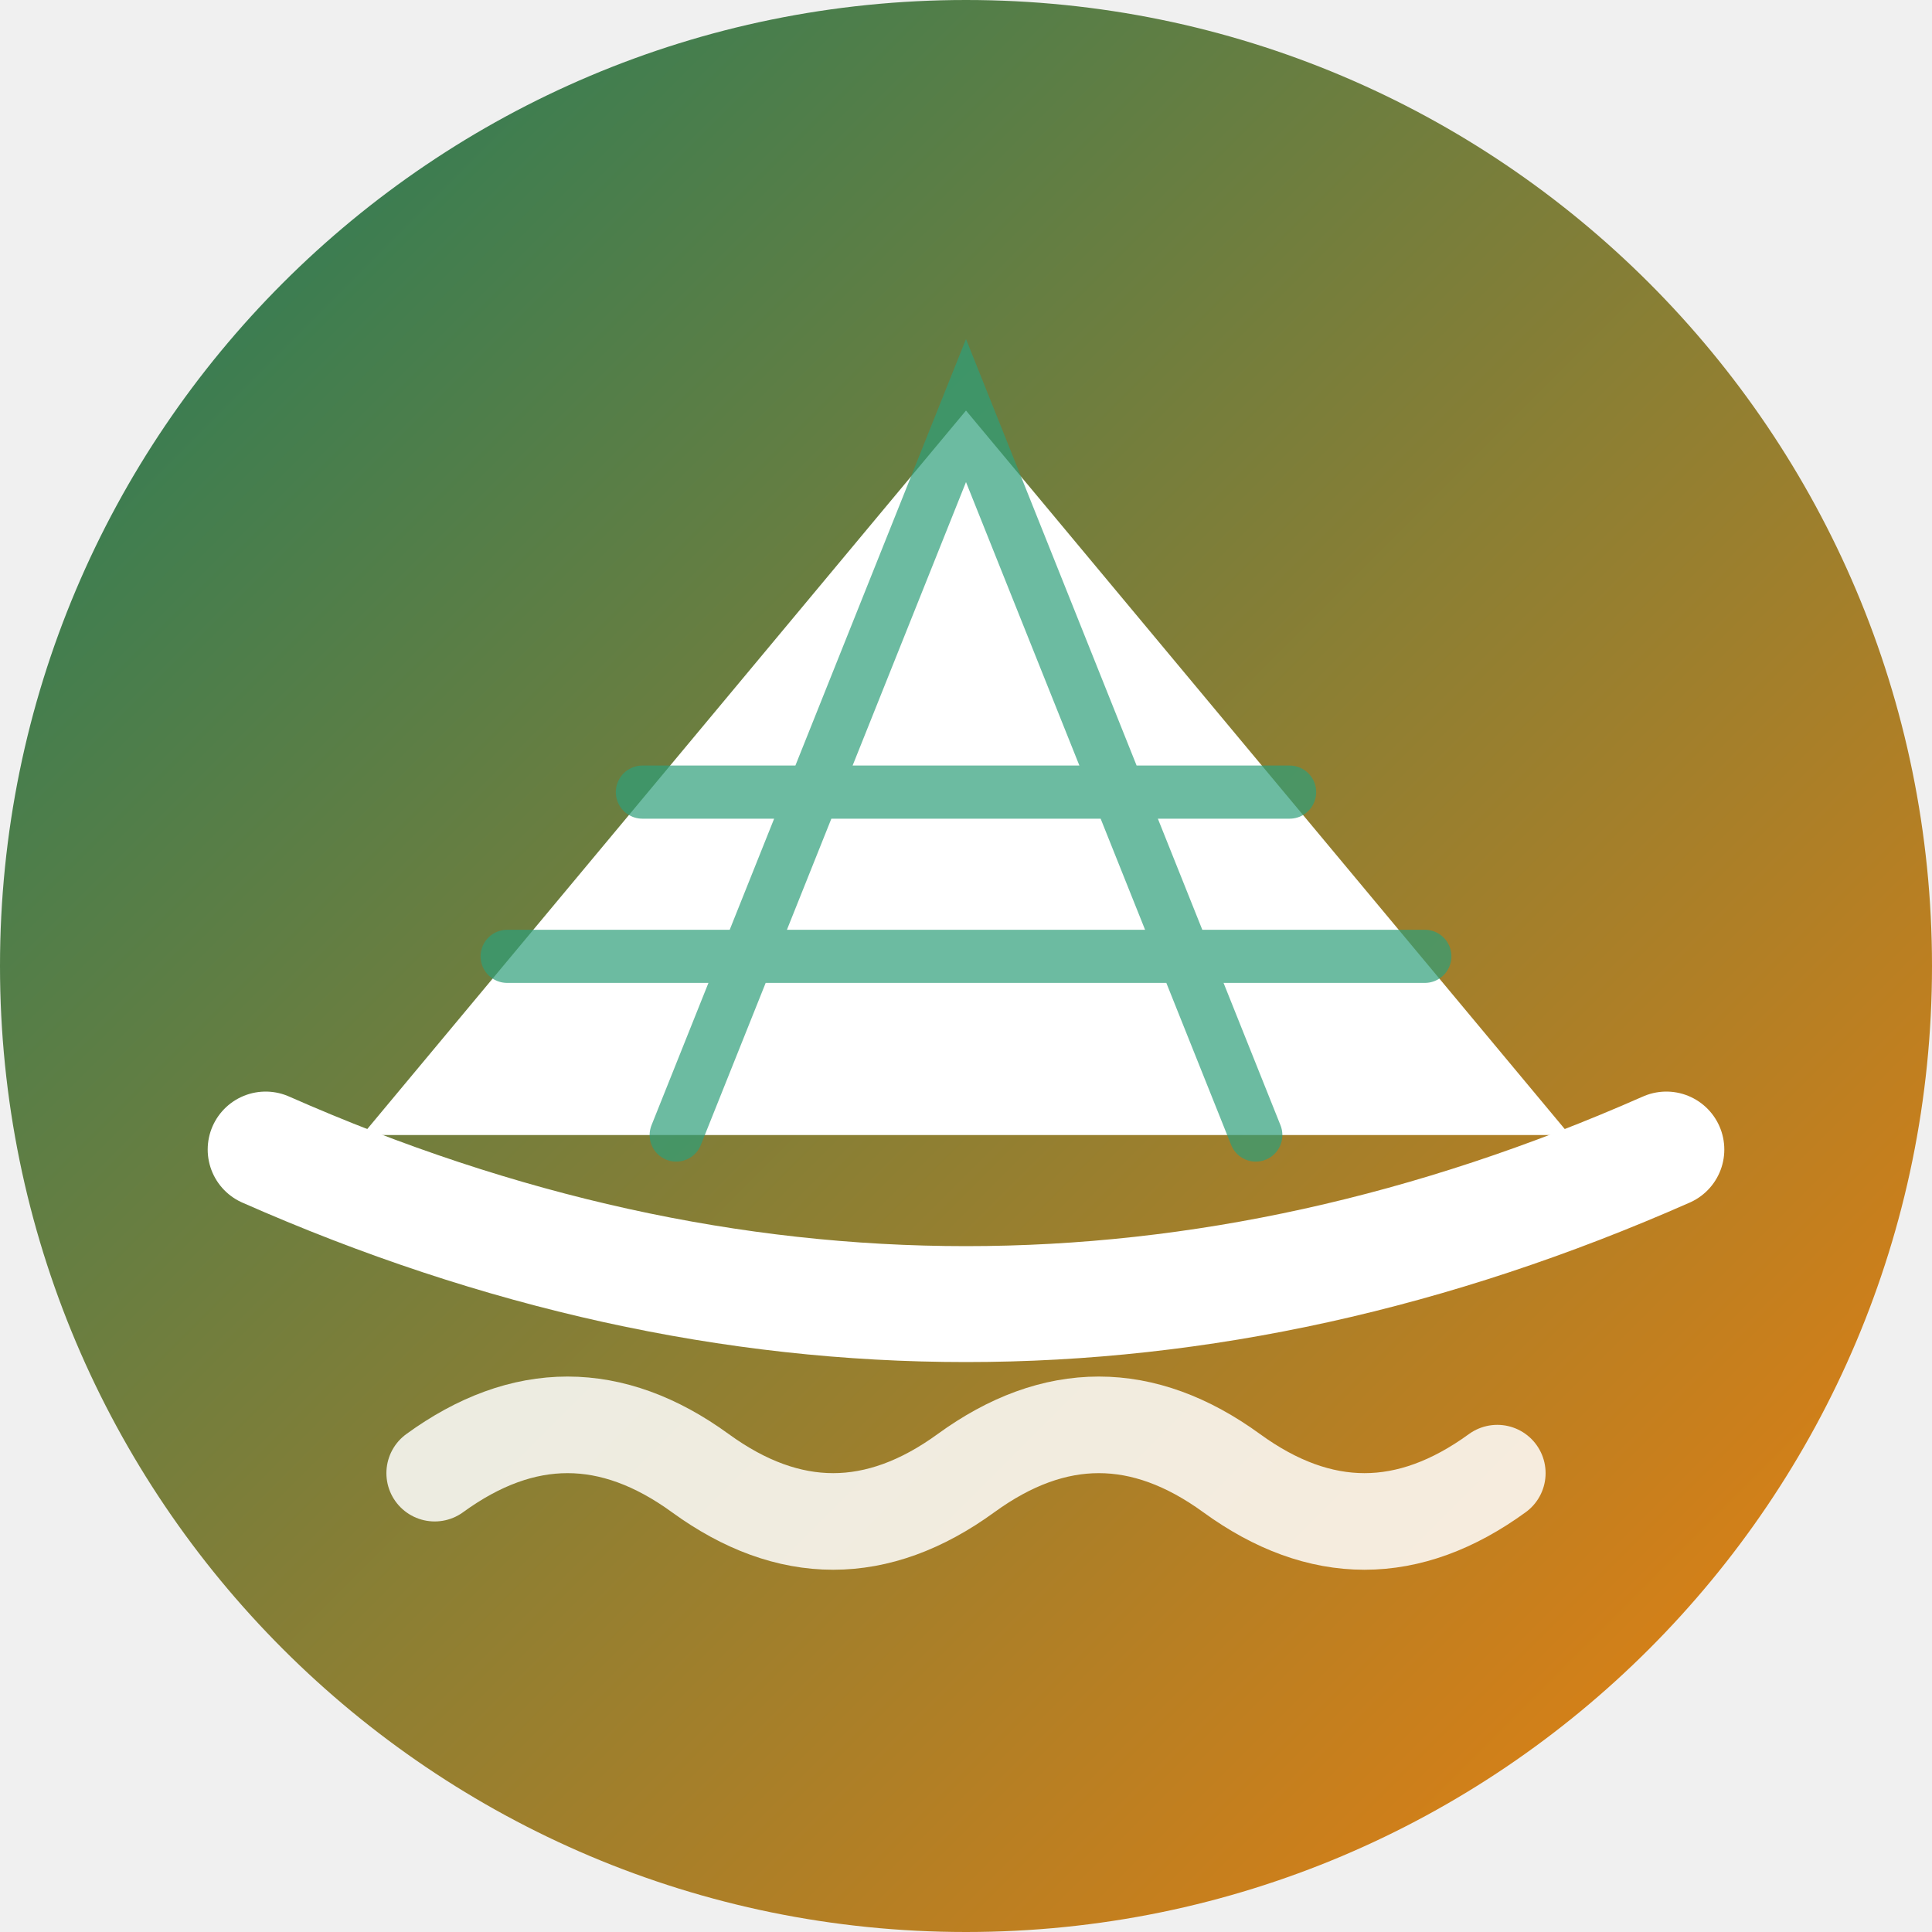
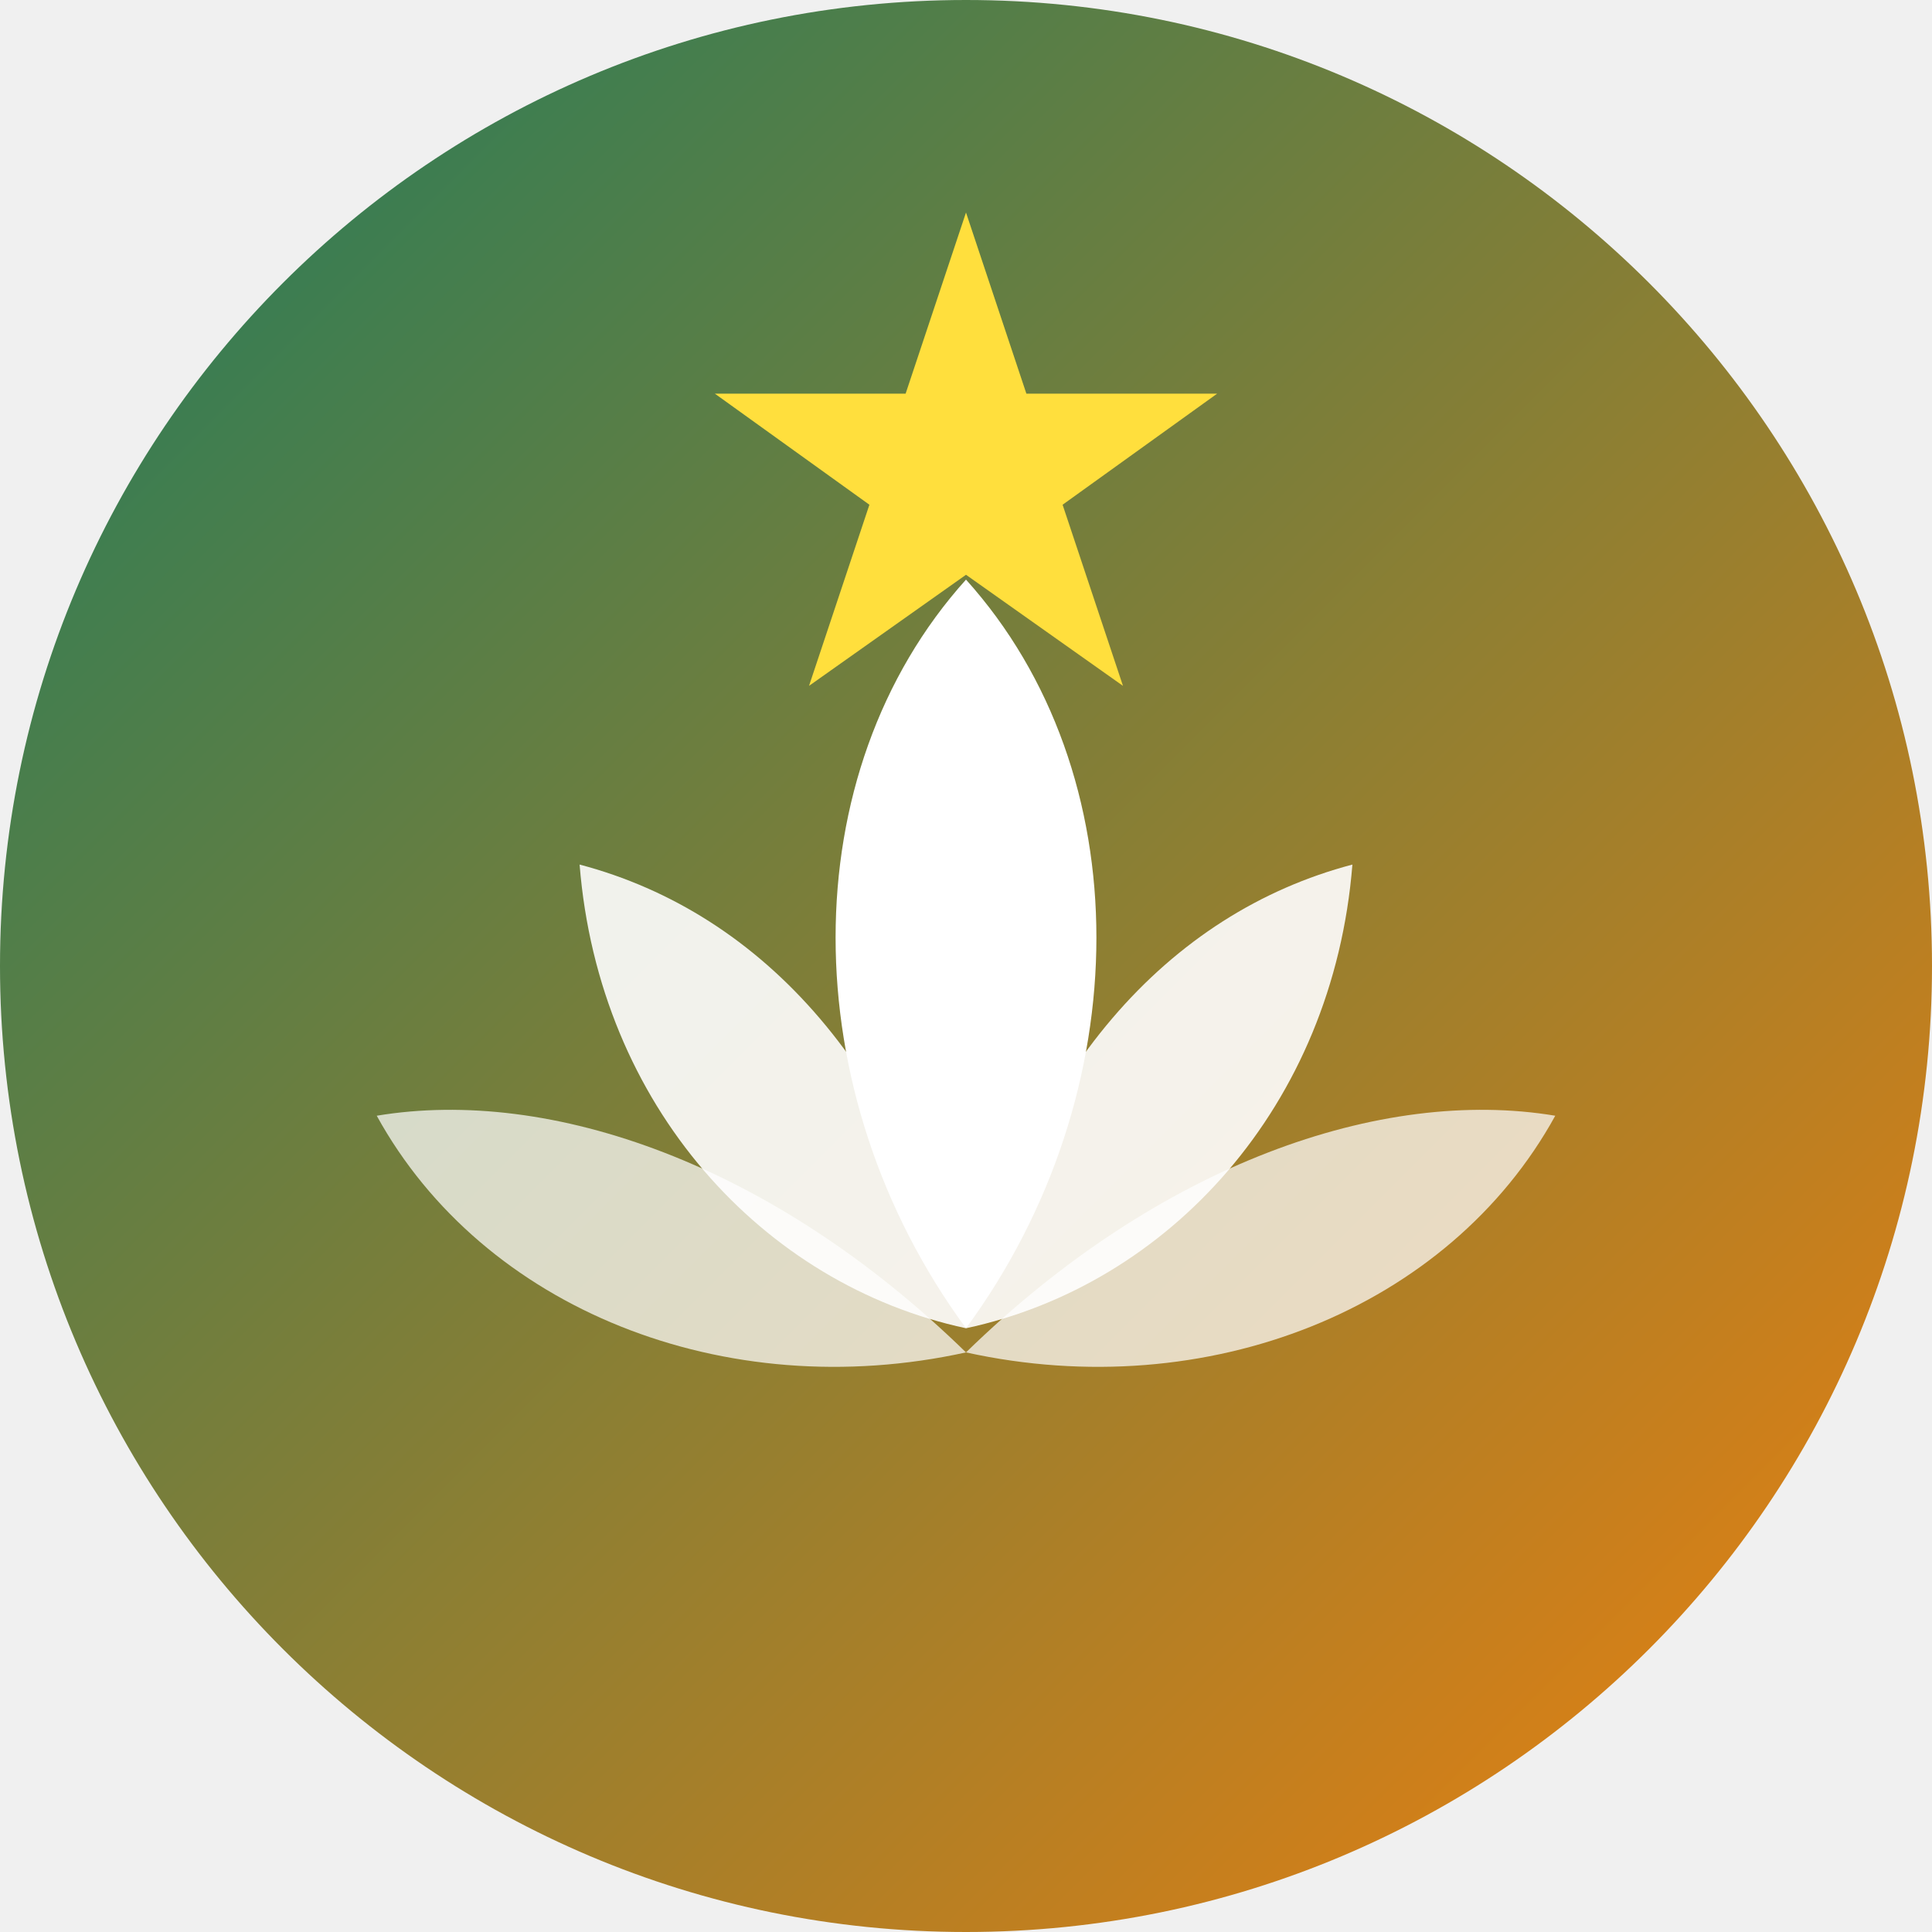
<svg xmlns="http://www.w3.org/2000/svg" viewBox="0 0 40 40">
  <defs>
    <linearGradient id="g" x1="0" y1="0" x2="1" y2="1">
      <stop offset="0" stop-color="hsl(160,64%,30%)" />
      <stop offset="1" stop-color="hsl(30,90%,50%)" />
    </linearGradient>
  </defs>
  <circle cx="20" cy="20" r="20" fill="url(#g)" />
-   <path d="M7.5 23.5 20 8.5l12.5 15z" fill="#fff" />
-   <path d="M14 23.5 20 8.5l6 15M10.5 19.8h19M13.3 16.4h13.4" fill="none" stroke="hsl(160,55%,40%)" stroke-width="1.1" stroke-linecap="round" opacity=".7" />
-   <path d="M5.5 23.8q14.5 6.4 29 0" fill="none" stroke="#fff" stroke-width="2.4" stroke-linecap="round" />
-   <path d="M9 30.5q2.75-2 5.5 0t5.5 0 5.5 0 5.5 0" fill="none" stroke="#fff" stroke-width="2" stroke-linecap="round" opacity=".85" />
+   <path d="M20 28C15 29.1 10 27.1 7.8 23.1c3.6-.6 8.2 1 12.2 4.9zm0 0c5 1.1 10-.9 12.2-4.9-3.6-.6-8.2 1-12.2 4.9z" fill="#fff" opacity=".72" />
+   <path d="M20 27.5c-4.2-.9-7.6-4.6-8-9.6 3.8 1 6.8 4.3 8 9.6zm0 0c4.2-.9 7.6-4.6 8-9.6-3.8 1-6.8 4.3-8 9.6z" fill="#fff" opacity=".9" />
+   <path d="M20 12c3.6 4 3.6 10.6 0 15.5-3.6-4.9-3.6-11.5 0-15.5z" fill="#fff" />
+   <path d="M20 4.4l1.25 3.75h3.95l-3.2 2.3 1.25 3.75L20 11.9l-3.25 2.3 1.25-3.75-3.2-2.3h3.95z" fill="hsl(50,100%,62%)" />
</svg>
